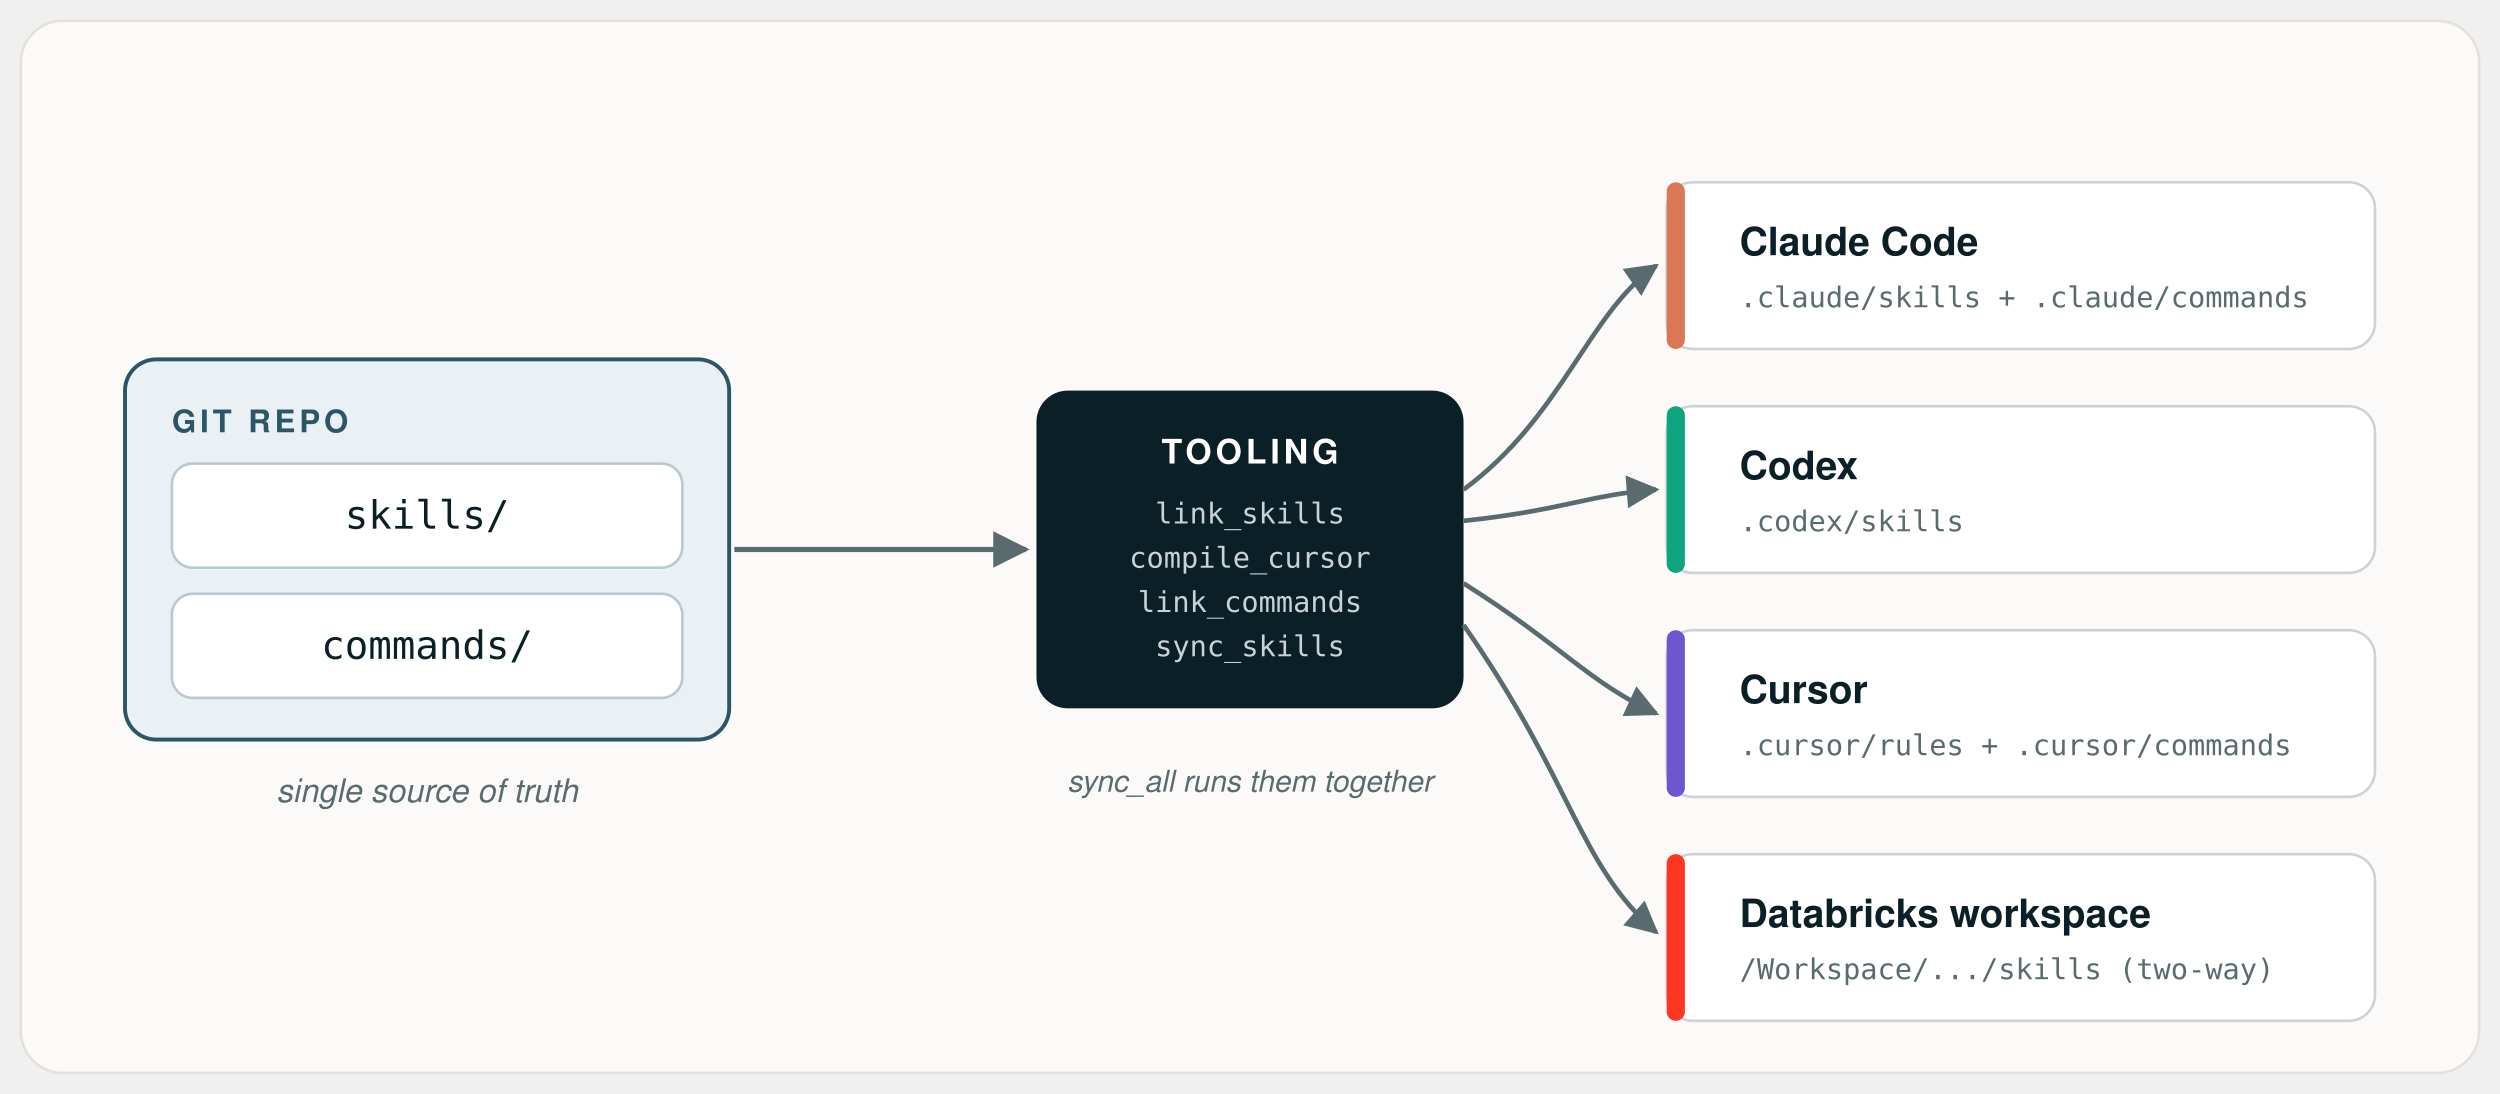
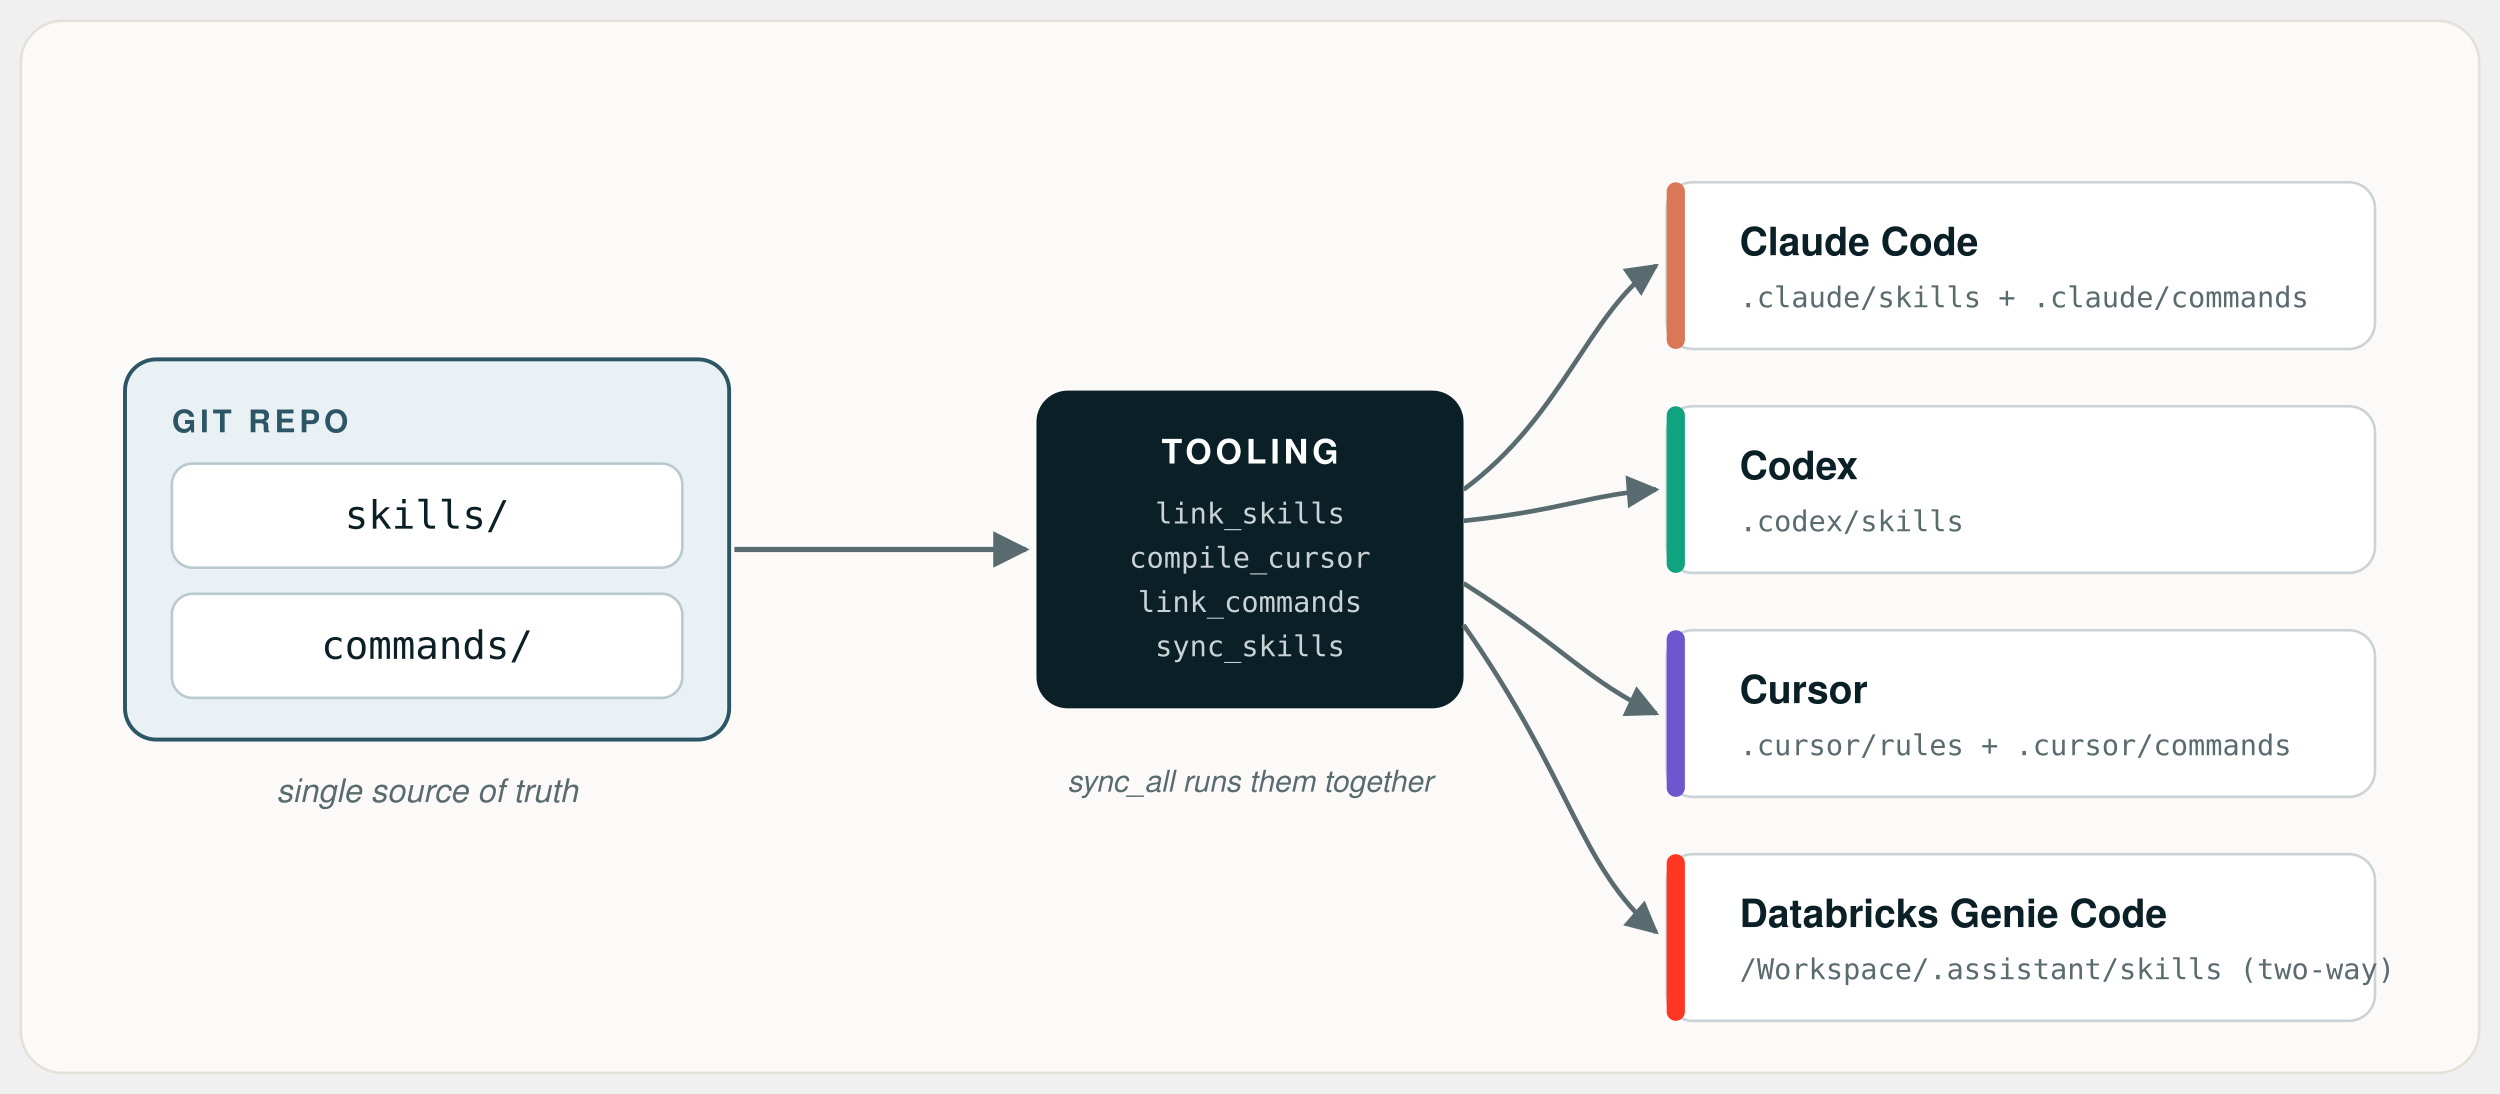
- <svg xmlns="http://www.w3.org/2000/svg" viewBox="0 0 960 420" width="960" height="420" font-family="-apple-system, BlinkMacSystemFont, 'Segoe UI', Helvetica, Arial, sans-serif" role="img" aria-label="One git repo of skills and commands fans out through tooling to Claude Code, Codex, Cursor, and a Databricks workspace.">
+ <svg xmlns="http://www.w3.org/2000/svg" viewBox="0 0 960 420" width="960" height="420" font-family="-apple-system, BlinkMacSystemFont, 'Segoe UI', Helvetica, Arial, sans-serif" role="img" aria-label="One git repo of skills and commands fans out through tooling to Claude Code, Codex, Cursor, and Databricks Genie Code.">
  <defs>
    <marker id="arrow" viewBox="0 0 10 10" refX="9" refY="5" markerWidth="7" markerHeight="7" orient="auto-start-reverse">
      <path d="M0 0 L10 5 L0 10 z" fill="#5A6B70" />
    </marker>
  </defs>
  <rect x="8" y="8" width="944" height="404" rx="16" fill="#FBFAF8" stroke="#E6E1D8" />
  <rect x="48" y="138" width="232" height="146" rx="12" fill="#EAF1F4" stroke="#2C5566" stroke-width="1.5" />
  <text x="66" y="166" font-size="12" font-weight="700" letter-spacing="1.5" fill="#2C5566">GIT REPO</text>
  <rect x="66" y="178" width="196" height="40" rx="8" fill="#ffffff" stroke="#B8C9D0" />
  <text x="164" y="203" text-anchor="middle" font-size="15" font-family="ui-monospace, SFMono-Regular, Menlo, monospace" fill="#0B2026">skills/</text>
  <rect x="66" y="228" width="196" height="40" rx="8" fill="#ffffff" stroke="#B8C9D0" />
  <text x="164" y="253" text-anchor="middle" font-size="15" font-family="ui-monospace, SFMono-Regular, Menlo, monospace" fill="#0B2026">commands/</text>
  <text x="164" y="308" text-anchor="middle" font-size="12.5" font-style="italic" fill="#5A6B70">single source of truth</text>
  <rect x="398" y="150" width="164" height="122" rx="12" fill="#0B2026" />
  <text x="480" y="178" text-anchor="middle" font-size="13" font-weight="700" letter-spacing="1.5" fill="#ffffff">TOOLING</text>
  <text x="480" y="201" text-anchor="middle" font-size="11" font-family="ui-monospace, SFMono-Regular, Menlo, monospace" fill="#C9D2D5">link_skills</text>
  <text x="480" y="218" text-anchor="middle" font-size="11" font-family="ui-monospace, SFMono-Regular, Menlo, monospace" fill="#C9D2D5">compile_cursor</text>
  <text x="480" y="235" text-anchor="middle" font-size="11" font-family="ui-monospace, SFMono-Regular, Menlo, monospace" fill="#C9D2D5">link_commands</text>
  <text x="480" y="252" text-anchor="middle" font-size="11" font-family="ui-monospace, SFMono-Regular, Menlo, monospace" fill="#C9D2D5">sync_skills</text>
  <text x="480" y="304" text-anchor="middle" font-size="11.5" font-style="italic" fill="#5A6B70">sync_all runs them together</text>
  <rect x="640" y="70" width="272" height="64" rx="10" fill="#ffffff" stroke="#CBD3D6" />
  <rect x="640" y="70" width="7" height="64" rx="3.5" fill="#D97757" />
  <text x="668" y="98" font-size="15" font-weight="700" fill="#0B2026">Claude Code</text>
  <text x="668" y="118" font-size="11" font-family="ui-monospace, SFMono-Regular, Menlo, monospace" fill="#5A6B70">.claude/skills + .claude/commands</text>
  <rect x="640" y="156" width="272" height="64" rx="10" fill="#ffffff" stroke="#CBD3D6" />
  <rect x="640" y="156" width="7" height="64" rx="3.5" fill="#10A37F" />
  <text x="668" y="184" font-size="15" font-weight="700" fill="#0B2026">Codex</text>
  <text x="668" y="204" font-size="11" font-family="ui-monospace, SFMono-Regular, Menlo, monospace" fill="#5A6B70">.codex/skills</text>
  <rect x="640" y="242" width="272" height="64" rx="10" fill="#ffffff" stroke="#CBD3D6" />
  <rect x="640" y="242" width="7" height="64" rx="3.5" fill="#6E56CF" />
  <text x="668" y="270" font-size="15" font-weight="700" fill="#0B2026">Cursor</text>
  <text x="668" y="290" font-size="11" font-family="ui-monospace, SFMono-Regular, Menlo, monospace" fill="#5A6B70">.cursor/rules + .cursor/commands</text>
  <rect x="640" y="328" width="272" height="64" rx="10" fill="#ffffff" stroke="#CBD3D6" />
  <rect x="640" y="328" width="7" height="64" rx="3.5" fill="#FF3621" />
-   <text x="668" y="356" font-size="15" font-weight="700" fill="#0B2026">Databricks workspace</text>
-   <text x="668" y="376" font-size="11" font-family="ui-monospace, SFMono-Regular, Menlo, monospace" fill="#5A6B70">/Workspace/.../skills  (two-way)</text>
+   <text x="668" y="356" font-size="15" font-weight="700" fill="#0B2026">Databricks Genie Code</text>
+   <text x="668" y="376" font-size="11" font-family="ui-monospace, SFMono-Regular, Menlo, monospace" fill="#5A6B70">/Workspace/.assistant/skills  (two-way)</text>
  <line x1="282" y1="211" x2="394" y2="211" stroke="#5A6B70" stroke-width="2" marker-end="url(#arrow)" />
  <path d="M562 188 C 600 160, 610 120, 636 102" fill="none" stroke="#5A6B70" stroke-width="1.8" marker-end="url(#arrow)" />
  <path d="M562 200 C 600 196, 610 190, 636 188" fill="none" stroke="#5A6B70" stroke-width="1.8" marker-end="url(#arrow)" />
  <path d="M562 224 C 600 248, 610 262, 636 274" fill="none" stroke="#5A6B70" stroke-width="1.8" marker-end="url(#arrow)" />
  <path d="M562 240 C 604 300, 606 332, 636 358" fill="none" stroke="#5A6B70" stroke-width="1.8" marker-end="url(#arrow)" />
</svg>
